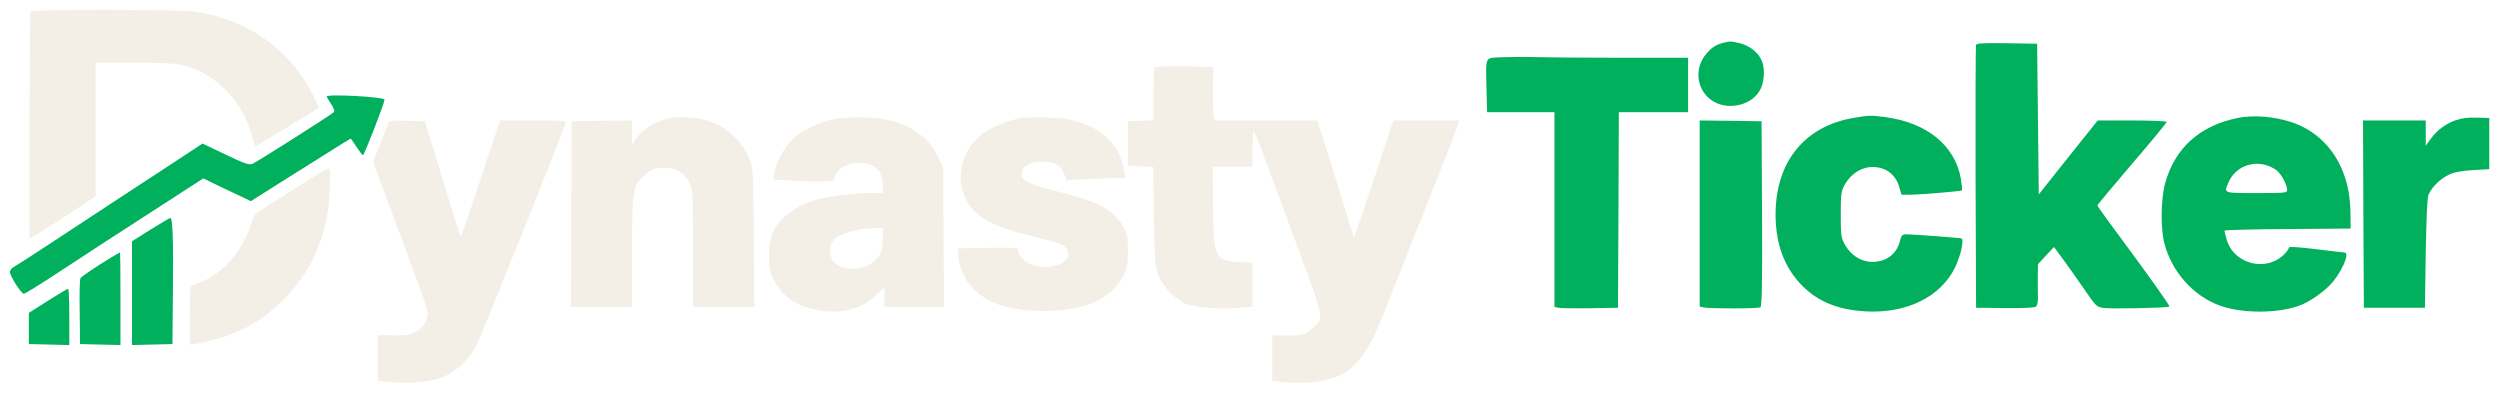
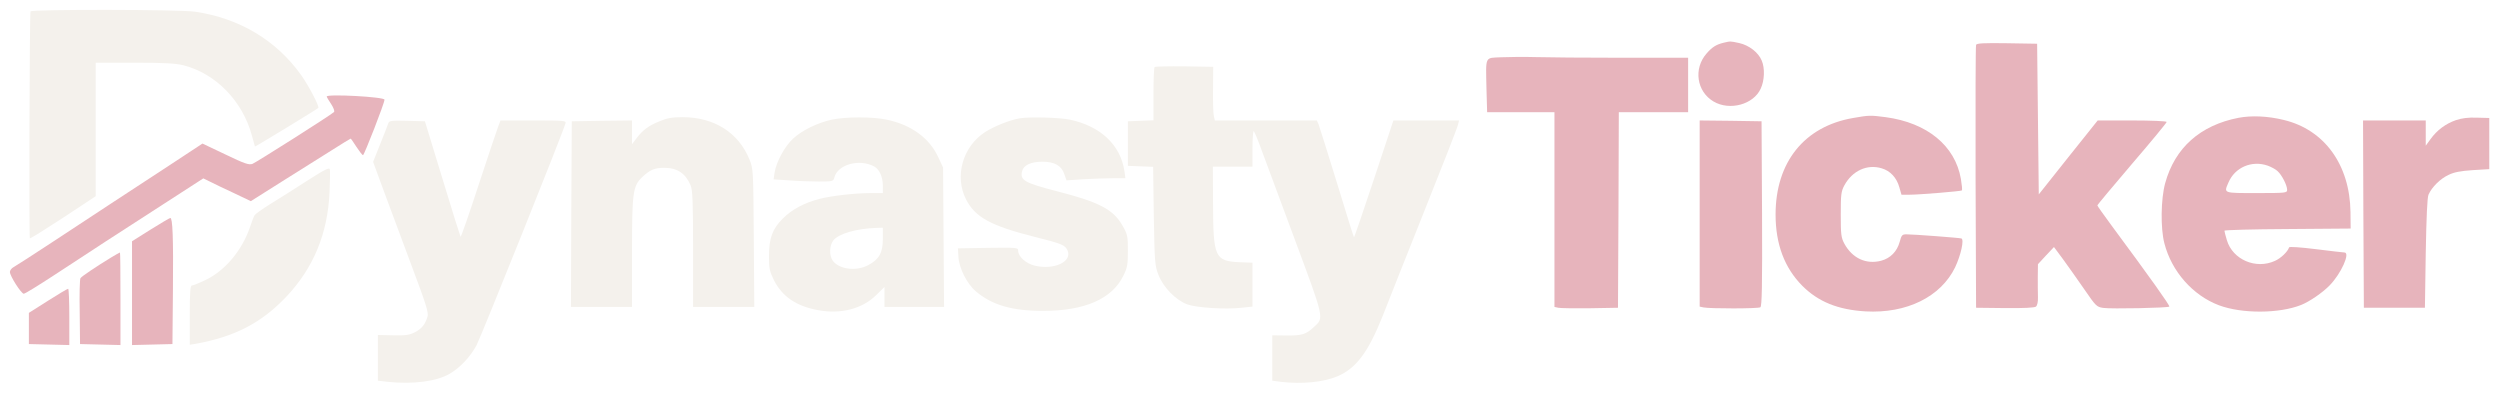
<svg xmlns="http://www.w3.org/2000/svg" viewBox="0 0 363.6 57.12" fill="none" role="img" aria-label="Dynasty Ticker">
-   <g transform="translate(0,57.12) scale(0.024,-0.024)" fill="#f3efe6" stroke="none">
+   <g transform="translate(0,57.12) scale(0.024,-0.024)" fill="#f4f1ec" stroke="none">
    <path d="M185 2311 c-6 -11 -10 -1369 -4 -1375 3 -3 93 54 202 125 l197 130 0 405 0 404 236 0 c182 0 250 -4 297 -16 195 -50 357 -217 413 -424 10 -36 18 -66 19 -68 2 -2 375 225 384 234 8 8 -59 136 -104 199 -151 211 -373 344 -642 384 -90 14 -989 15 -998 2z" />
    <path d="M6997 1974 c-4 -4 -7 -78 -7 -165 l0 -158 -77 -3 -78 -3 0 -135 0 -135 76 -3 77 -3 4 -297 c5 -278 6 -301 28 -357 29 -76 105 -154 176 -180 57 -20 230 -31 328 -20 l66 7 0 133 0 133 -79 3 c-149 7 -159 30 -160 357 l-1 222 120 0 120 0 0 112 c0 62 4 108 8 103 5 -6 23 -48 40 -95 17 -47 108 -292 202 -544 188 -506 185 -490 122 -548 -47 -44 -72 -52 -164 -51 l-88 1 0 -138 0 -137 53 -7 c128 -15 258 -2 343 34 113 49 185 145 273 365 32 83 147 371 254 640 108 270 199 502 202 518 l7 27 -199 0 -199 0 -118 -356 c-65 -195 -119 -354 -121 -352 -2 2 -49 152 -104 333 -56 182 -106 340 -111 353 l-10 22 -309 0 -309 0 -6 26 c-4 14 -6 88 -5 163 l1 136 -174 3 c-96 1 -177 -1 -181 -4z" />
    <path d="M3999 1646 c-68 -27 -104 -54 -141 -103 l-28 -37 0 72 0 72 -182 -2 -183 -3 -3 -562 -2 -563 185 0 185 0 0 328 c0 368 5 404 62 459 47 44 75 56 133 56 79 0 129 -33 160 -106 12 -30 15 -94 15 -387 l0 -350 186 0 185 0 -3 418 c-3 409 -3 418 -26 475 -66 163 -214 257 -406 257 -62 0 -95 -6 -137 -24z" />
    <path d="M5041 1655 c-87 -19 -181 -65 -235 -115 -51 -47 -102 -142 -112 -206 l-6 -41 93 -6 c50 -4 132 -7 180 -7 85 0 89 1 95 24 20 79 151 116 242 67 31 -17 52 -63 52 -116 l0 -45 -72 0 c-93 0 -237 -16 -311 -35 -91 -23 -168 -64 -223 -119 -64 -64 -84 -120 -84 -231 0 -71 4 -90 30 -143 51 -100 136 -158 270 -182 136 -25 266 9 349 91 l51 50 0 -60 0 -61 181 0 180 0 -3 423 -3 422 -29 62 c-53 116 -164 197 -313 228 -85 18 -247 18 -332 0z m309 -724 c0 -83 -23 -123 -89 -158 -74 -39 -177 -25 -215 28 -22 32 -20 91 4 122 32 41 140 72 263 76 l37 1 0 -69z" />
    <path d="M6180 1663 c-60 -10 -153 -47 -210 -83 -136 -88 -187 -268 -116 -408 56 -109 149 -160 418 -228 164 -41 182 -49 197 -81 31 -68 -81 -121 -198 -93 -54 13 -101 55 -101 91 0 19 -7 19 -182 17 l-183 -3 3 -50 c3 -68 51 -164 105 -210 97 -83 219 -119 407 -119 253 0 418 72 487 212 25 50 28 68 28 152 0 88 -2 99 -31 150 -56 100 -139 144 -395 210 -202 52 -229 68 -215 123 9 36 53 57 123 57 74 0 116 -24 133 -76 l13 -37 105 7 c58 3 138 6 179 6 l73 0 -6 43 c-23 158 -145 273 -331 312 -62 13 -243 18 -303 8z" />
    <path d="M2353 1633 c-3 -10 -25 -67 -49 -126 l-43 -108 65 -177 c36 -97 112 -302 169 -454 86 -229 103 -282 96 -306 -14 -47 -34 -73 -76 -95 -33 -17 -55 -21 -132 -19 l-93 2 0 -139 0 -138 61 -7 c154 -16 296 3 374 49 63 36 126 104 163 173 26 49 524 1289 539 1345 5 16 -9 17 -194 17 l-200 0 -14 -37 c-8 -21 -62 -181 -119 -355 -57 -175 -106 -315 -109 -313 -2 3 -52 161 -110 353 l-106 347 -108 3 c-96 2 -108 1 -114 -15z" />
    <path d="M1860 1284 c-74 -48 -174 -111 -223 -141 -48 -30 -90 -60 -94 -67 -4 -6 -17 -38 -28 -72 -48 -141 -150 -263 -268 -320 -39 -19 -77 -34 -84 -34 -10 0 -13 -41 -13 -180 l0 -179 33 5 c240 43 403 128 553 287 164 174 250 382 261 632 3 66 4 128 2 138 -3 14 -28 2 -139 -69z" />
  </g>
-   <g transform="translate(0,57.12) scale(0.024,-0.024)" fill="#00b05c" stroke="none">
+   <g transform="translate(0,57.12) scale(0.024,-0.024)" fill="#e7b4bc" stroke="none">
    <path d="M10445 2121 c-45 -11 -69 -26 -103 -65 -81 -92 -60 -231 42 -291 98 -58 243 -18 286 78 23 49 26 124 6 170 -20 49 -77 93 -136 106 -56 12 -52 12 -95 2z" />
    <path d="M11975 2108 c-3 -7 -4 -368 -3 -803 l3 -790 175 -2 c118 -1 178 2 188 9 8 7 13 29 12 57 -1 25 -1 81 -1 123 l1 77 48 52 49 52 55 -74 c30 -41 87 -122 128 -181 71 -103 75 -108 116 -114 49 -7 391 0 400 8 5 6 -118 178 -349 490 -48 65 -87 120 -87 123 0 4 95 117 210 252 116 135 210 249 210 254 0 5 -94 9 -209 9 l-209 0 -179 -224 -178 -224 -5 457 -5 456 -183 3 c-140 2 -184 0 -187 -10z" />
    <path d="M9099 2033 c-103 -5 -95 12 -91 -190 l4 -143 204 0 204 0 0 -590 0 -590 23 -5 c12 -3 99 -4 192 -3 l170 3 3 593 2 592 210 0 210 0 0 165 0 165 -403 0 c-222 0 -457 2 -523 4 -65 2 -158 1 -205 -1z" />
    <path d="M1980 1795 c0 -3 12 -24 27 -46 15 -23 22 -43 17 -48 -20 -19 -471 -305 -494 -314 -21 -8 -48 1 -164 57 l-139 66 -196 -129 c-108 -70 -268 -176 -356 -233 -88 -58 -252 -165 -365 -240 -113 -74 -215 -140 -228 -147 -12 -6 -22 -20 -22 -29 0 -25 69 -132 84 -132 8 0 90 51 185 113 241 158 380 249 660 429 l243 157 39 -19 c21 -11 86 -42 144 -69 l105 -50 187 118 c104 65 239 150 301 189 63 40 115 72 117 72 2 0 17 -22 35 -50 18 -27 35 -50 40 -50 7 0 131 317 130 336 0 17 -350 36 -350 19z" />
    <path d="M11230 1665 c-296 -51 -470 -268 -470 -585 0 -180 54 -323 162 -432 97 -97 216 -145 383 -155 249 -14 456 88 543 267 35 74 56 169 38 175 -13 4 -290 25 -333 25 -26 0 -30 -5 -41 -46 -16 -58 -56 -99 -112 -114 -91 -24 -175 15 -223 103 -20 37 -22 57 -22 177 0 120 2 140 22 177 48 88 138 130 226 103 52 -15 91 -57 107 -115 l13 -45 47 0 c61 0 314 21 319 26 3 3 0 34 -6 70 -35 201 -204 340 -456 374 -93 12 -100 12 -197 -5z" />
    <path d="M13565 1666 c-231 -45 -385 -181 -444 -396 -26 -94 -29 -272 -5 -364 44 -171 172 -316 331 -376 139 -52 365 -51 498 2 50 20 128 73 172 118 70 71 128 200 90 200 -7 0 -84 9 -172 20 -97 12 -161 16 -163 11 -9 -27 -50 -66 -86 -82 -116 -53 -256 8 -291 125 -8 27 -15 53 -15 58 0 4 172 9 383 10 l382 3 -1 100 c-4 287 -158 499 -404 558 -97 24 -196 28 -275 13z m178 -290 c21 -8 48 -22 59 -33 26 -23 58 -86 58 -113 0 -19 -5 -20 -185 -20 -204 0 -199 -2 -171 63 39 93 142 137 239 103z" />
    <path d="M14883 1652 c-63 -22 -115 -61 -154 -115 l-29 -40 0 76 0 77 -190 0 -190 0 2 -567 3 -568 185 0 185 0 5 330 c4 220 9 339 17 356 20 45 71 96 121 119 34 17 74 24 147 29 l100 6 0 155 0 155 -75 2 c-52 2 -91 -3 -127 -15z" />
    <path d="M10300 1086 l0 -564 23 -5 c39 -8 331 -8 345 1 9 7 12 127 10 568 l-3 559 -187 3 -188 2 0 -564z" />
    <path d="M913 989 l-113 -71 0 -314 0 -315 123 3 122 3 3 330 c3 316 -2 436 -16 434 -4 0 -58 -32 -119 -70z" />
    <path d="M669 817 c-85 -52 -173 -111 -181 -122 -5 -5 -7 -98 -5 -205 l2 -195 123 -3 122 -3 0 281 c0 154 -1 280 -3 280 -2 0 -28 -15 -58 -33z" />
    <path d="M290 557 l-115 -73 0 -95 0 -94 123 -3 122 -3 0 171 c0 93 -3 170 -7 170 -5 0 -60 -33 -123 -73z" />
  </g>
</svg>
